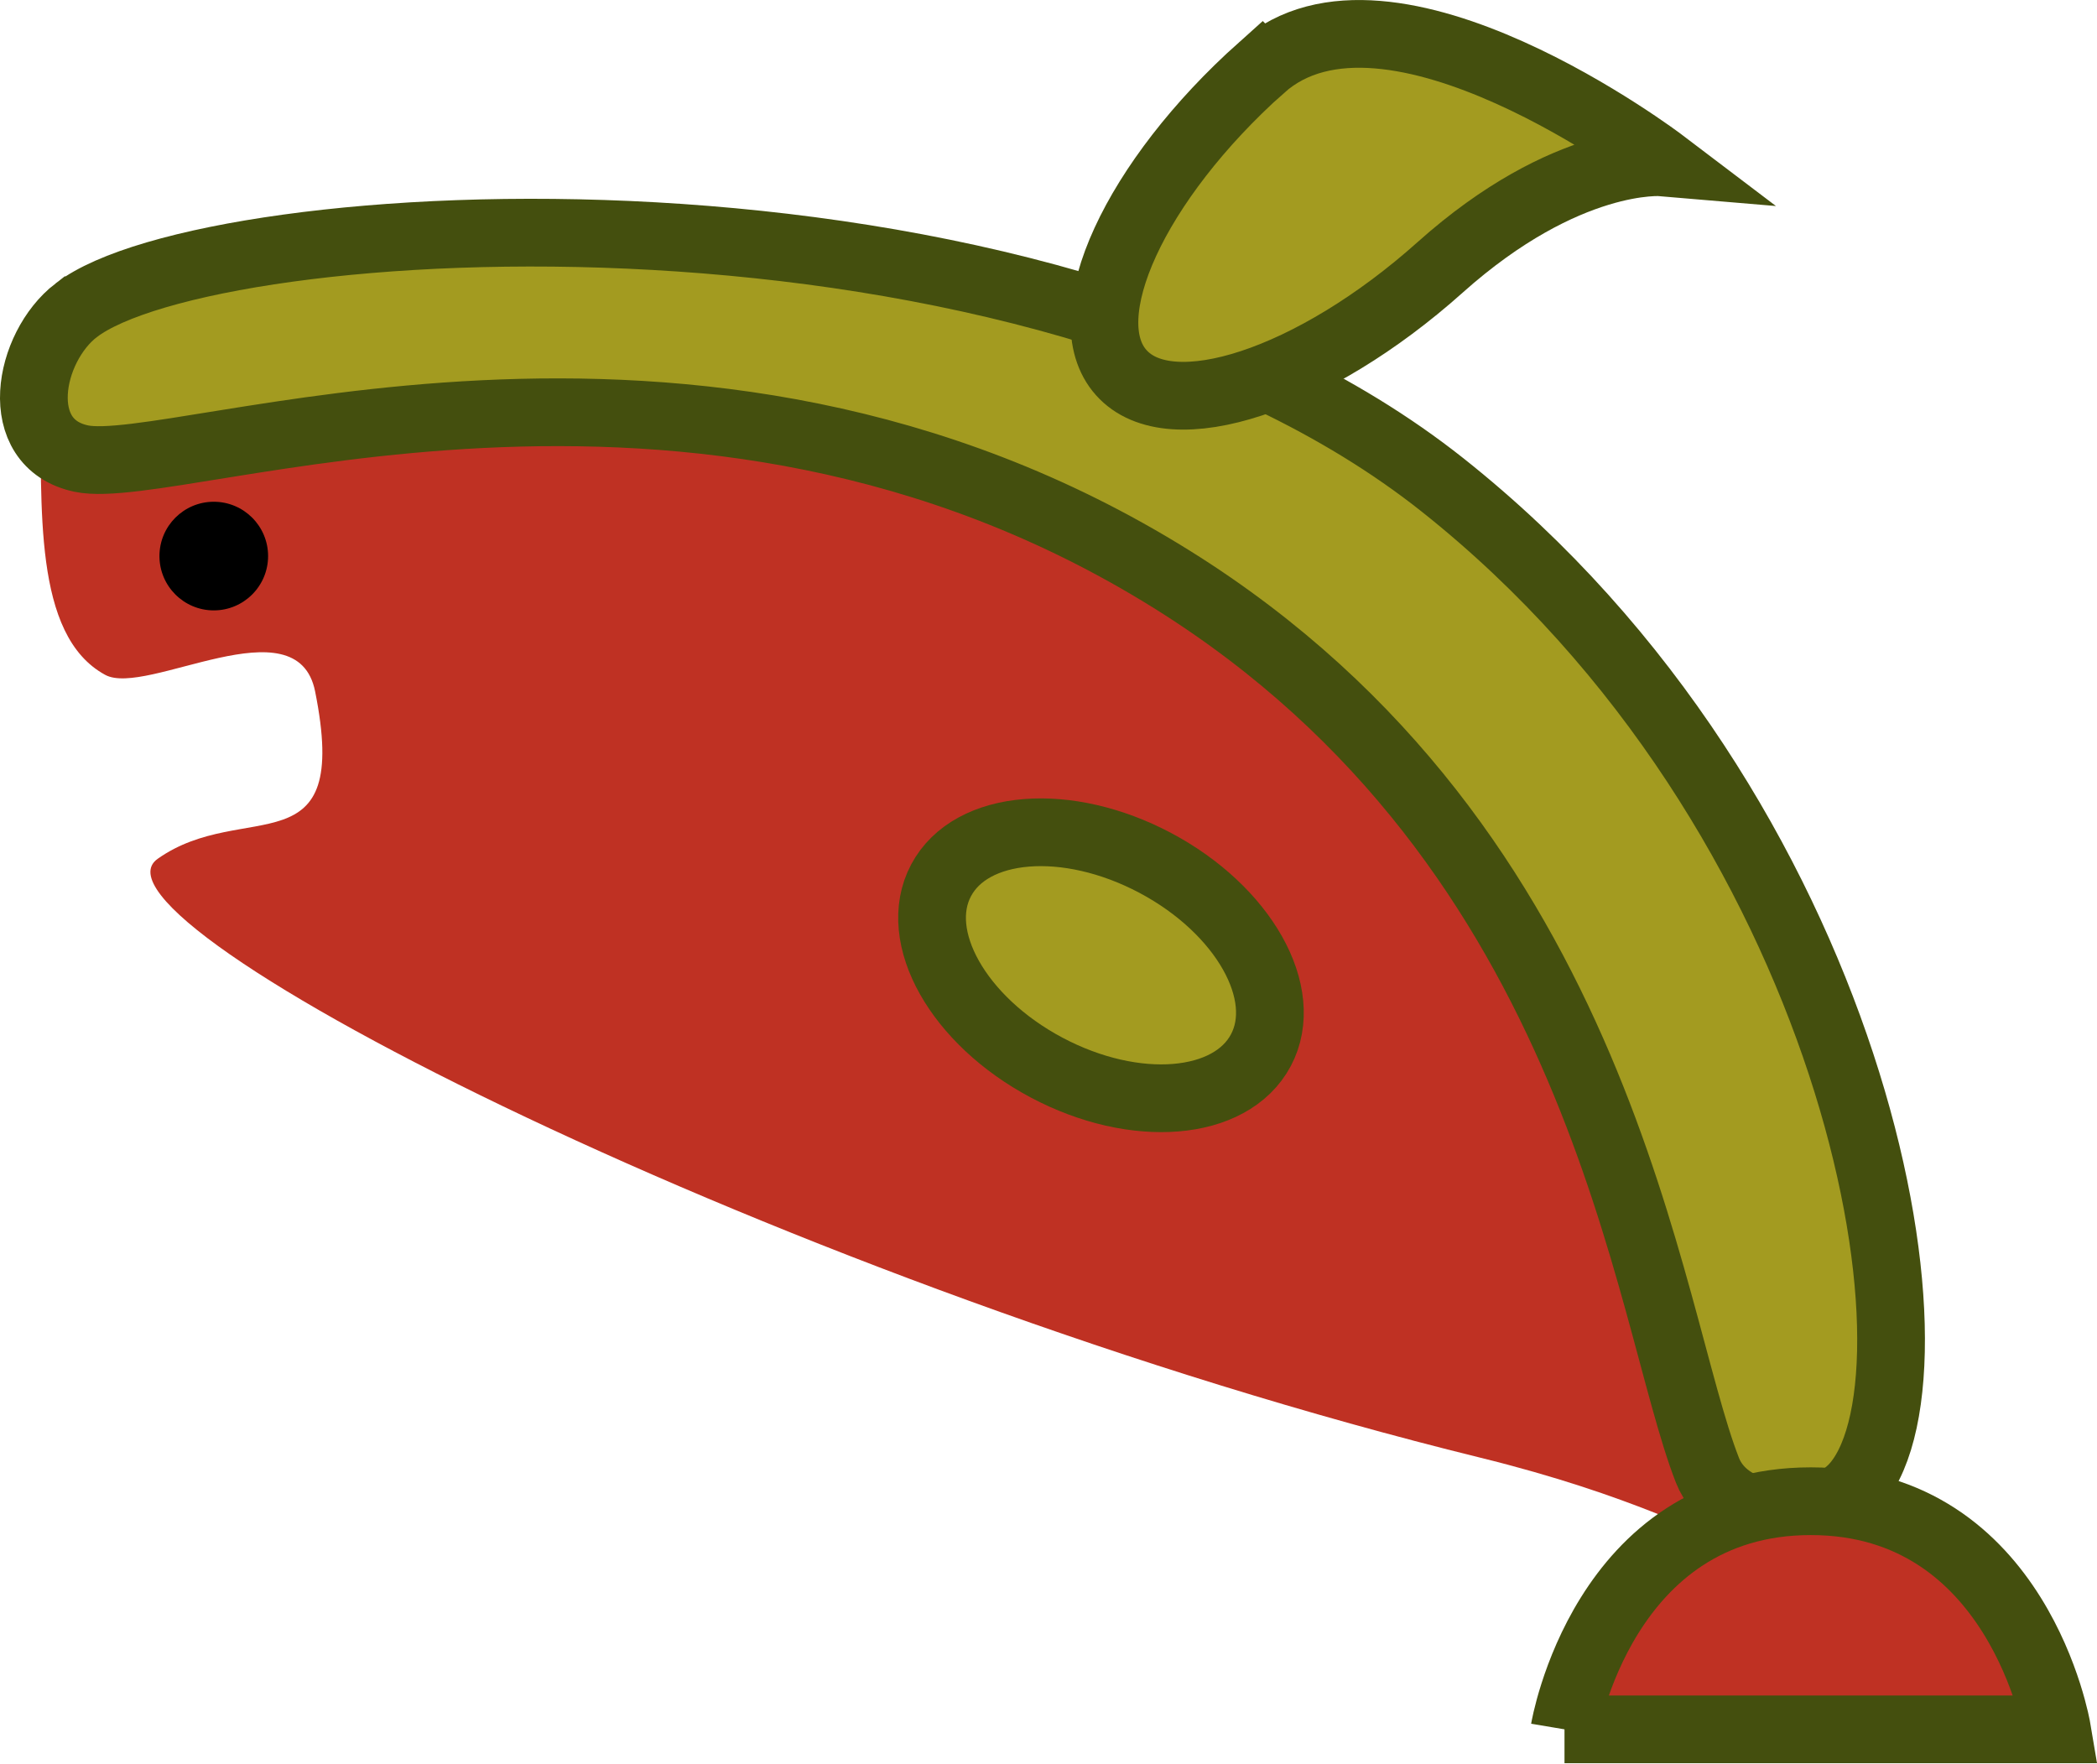
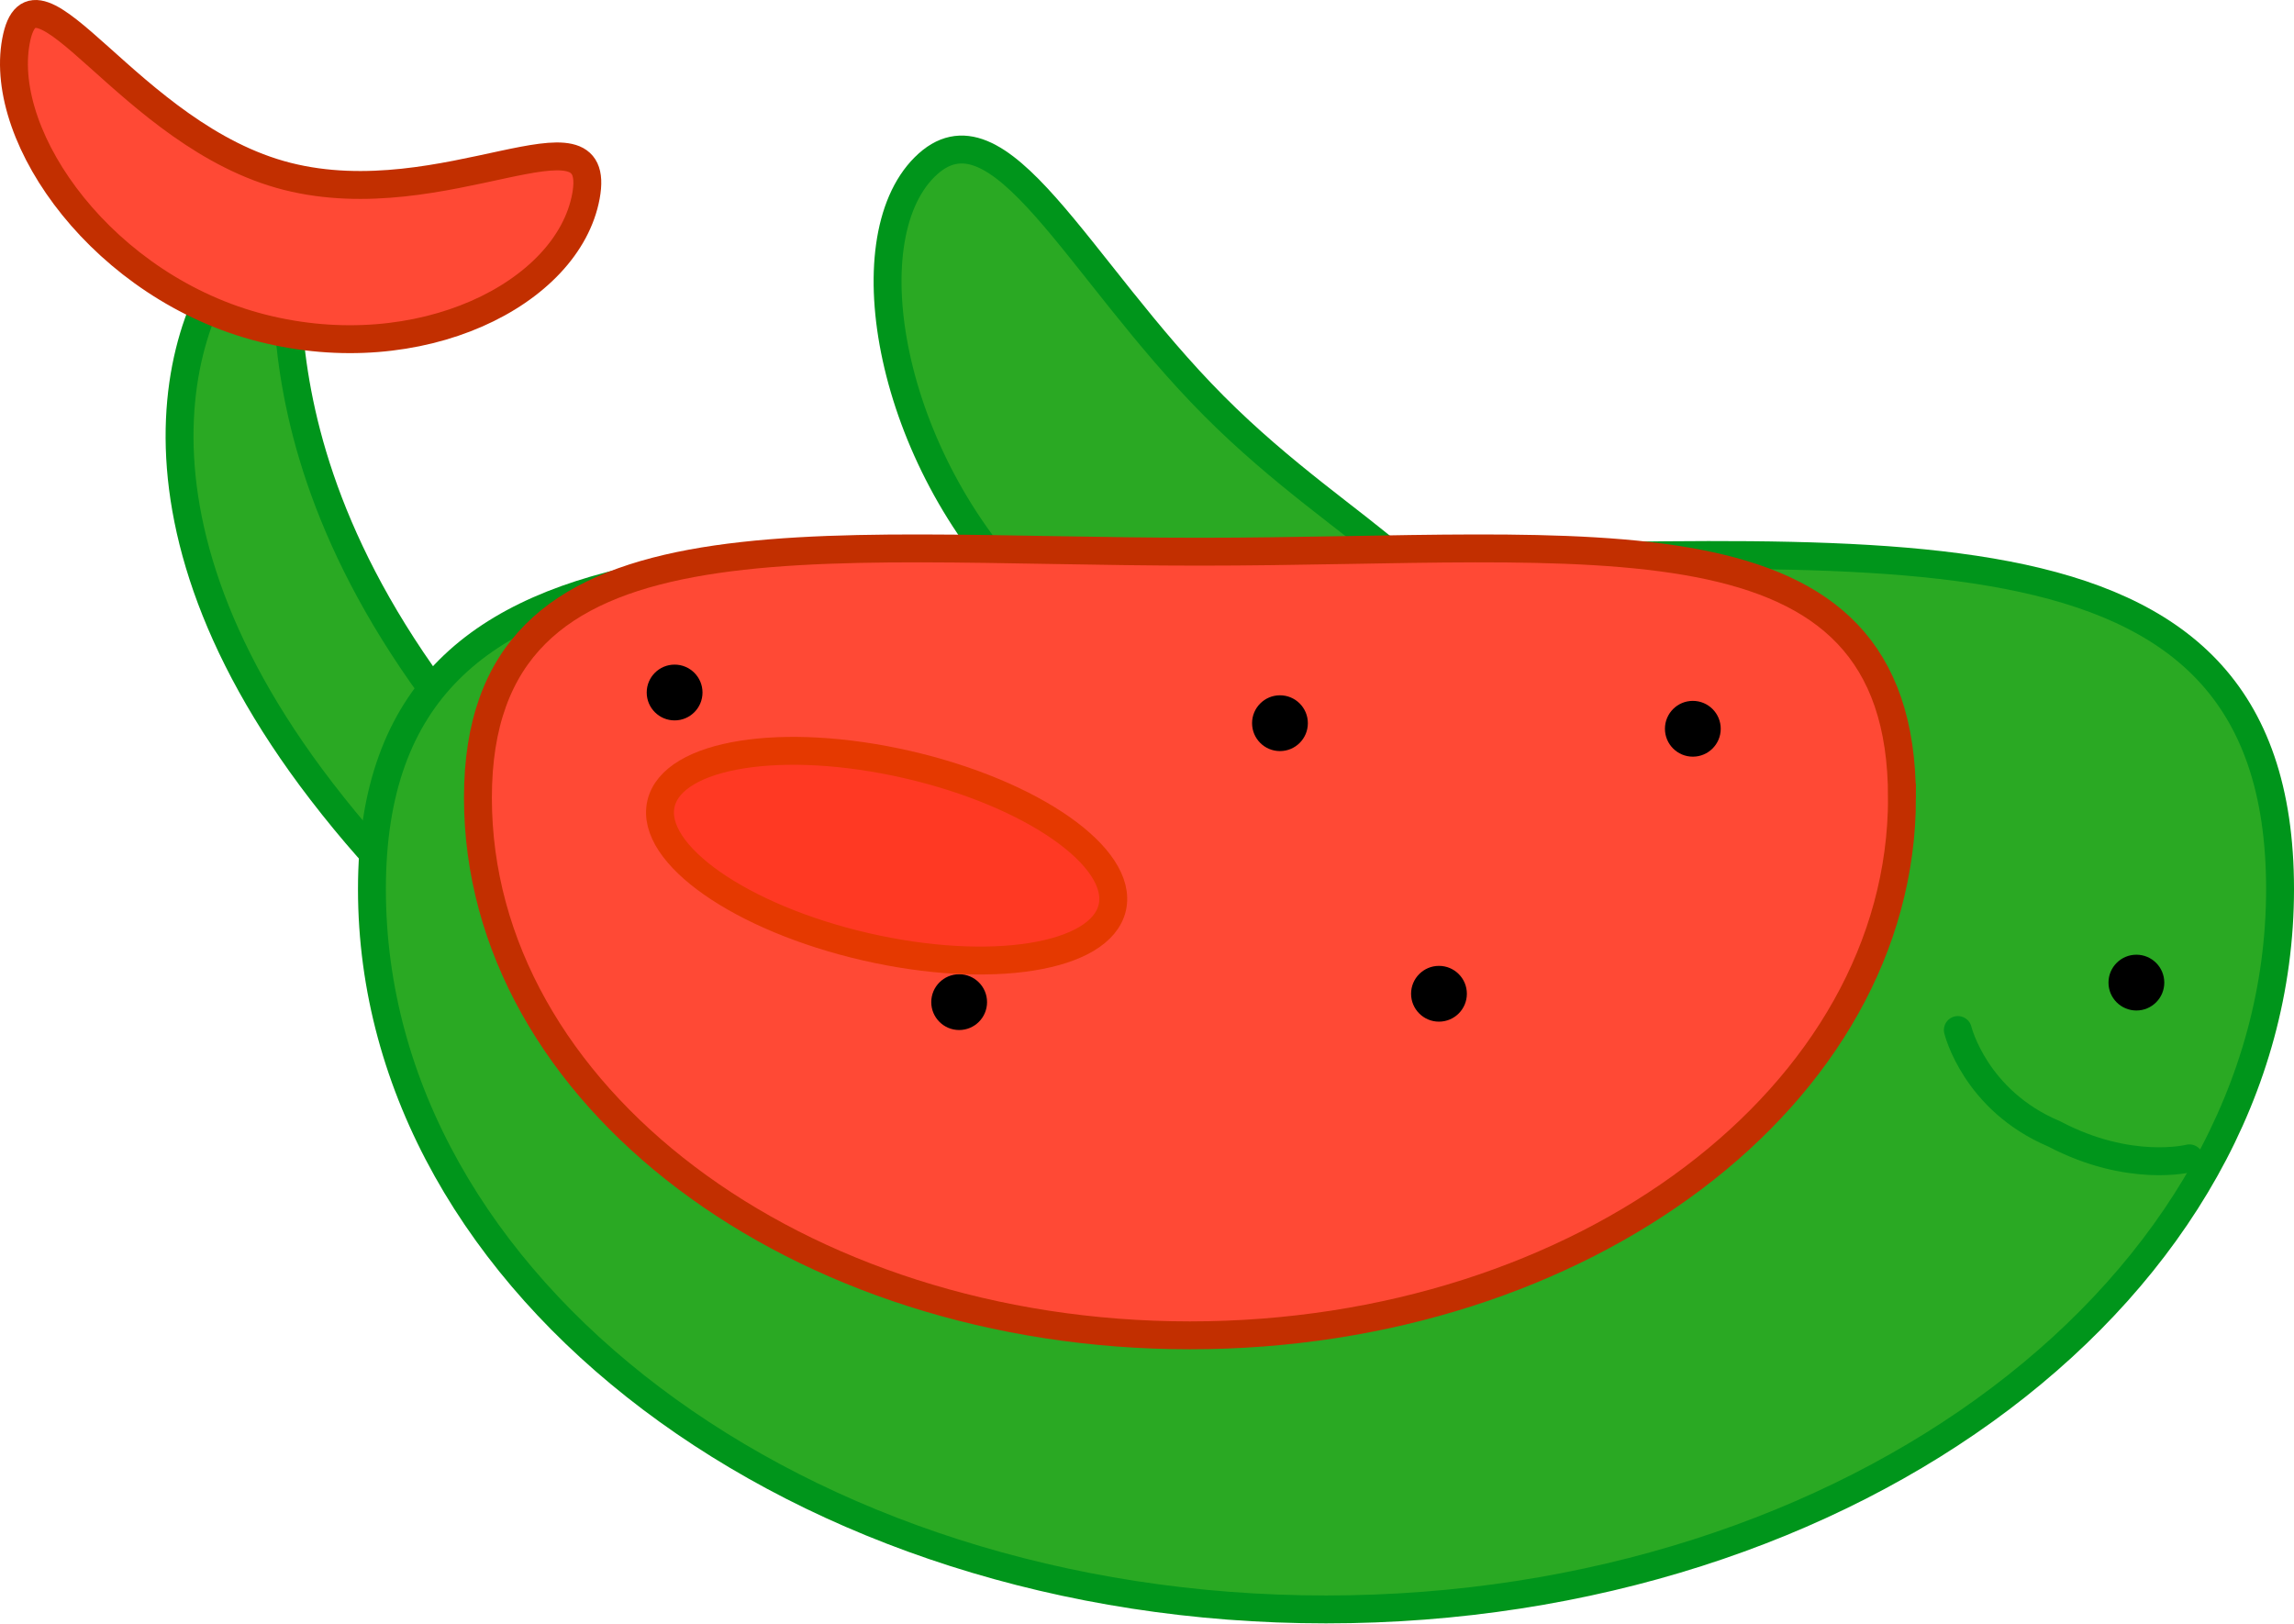
- <svg xmlns="http://www.w3.org/2000/svg" version="1.1" width="46.44" height="39.048" viewBox="0,0,46.44,39.048">
-   <g transform="translate(-218.6908,-154.7653)">
-     <g data-paper-data="{&quot;isPaintingLayer&quot;:true}" fill-rule="nonzero" stroke-linecap="butt" stroke-linejoin="miter" stroke-miterlimit="10" stroke-dasharray="" stroke-dashoffset="0" style="mix-blend-mode: normal">
-       <path d="M259.003,186.836c-1.506,3.83 -0.663,1.902 -7.541,0.208c-15.305,-3.769 -31.22,-11.888 -29.279,-13.26c1.918,-1.355 4.289,0.288 3.486,-3.708c-0.399,-1.984 -3.737,0.13 -4.648,-0.365c-1.618,-0.879 -1.39,-3.764 -1.443,-6.081c-0.034,-1.44 18.469,-4.489 27.843,1.151c9.374,5.64 13.703,16.666 11.583,22.055z" fill="#bf3123" stroke="none" stroke-width="0" />
-       <path d="M220.378,161.636c-1.065,0.821 -1.464,2.951 0.112,3.285c2.131,0.451 13.499,-3.968 24.153,2.676c9.577,5.972 10.504,16.261 11.86,19.727c0.479,1.224 2.515,1.26 3.303,0.307c2.143,-2.59 -0.008,-14.859 -9.168,-22.126c-9.16,-7.267 -27.314,-6.138 -30.259,-3.869z" fill="#a39b20" stroke="#444f0e" stroke-width="1.5" />
-       <path d="M246.614,178.023c-0.665,1.252 -2.789,1.424 -4.745,0.385c-1.956,-1.039 -3.002,-2.896 -2.337,-4.147c0.665,-1.252 2.789,-1.424 4.745,-0.385c1.956,1.039 3.002,2.896 2.337,4.147z" fill="#a39b20" stroke="#444f0e" stroke-width="1.5" />
-       <path d="M222.222,167.08c0,-0.664 0.539,-1.203 1.203,-1.203c0.664,0 1.203,0.539 1.203,1.203c0,0.664 -0.539,1.203 -1.203,1.203c-0.664,0 -1.203,-0.539 -1.203,-1.203z" fill="#000000" stroke="none" stroke-width="0" />
-       <path d="M246.627,156.263c-2.807,2.509 -4.197,5.533 -3.105,6.755c1.092,1.222 4.253,0.179 7.06,-2.33c2.807,-2.509 4.922,-2.328 4.922,-2.328c0,0 -6.07,-4.605 -8.876,-2.096z" fill="#a39b20" stroke="#444f0e" stroke-width="1.5" />
-       <path d="M253.338,193.063h10.907c0,0 -0.847,-5.052 -5.453,-5.052c-4.606,0 -5.453,5.052 -5.453,5.052z" fill="#bf3123" stroke="#444f0e" stroke-width="1.5" />
+ <svg xmlns="http://www.w3.org/2000/svg" version="1.1" width="205.581" height="145.496" viewBox="0,0,205.581,145.496">
+   <g transform="translate(-137.9187,-103.6128)">
+     <g data-paper-data="{&quot;isPaintingLayer&quot;:true}" fill-rule="nonzero" stroke-linejoin="miter" stroke-miterlimit="10" stroke-dasharray="" stroke-dashoffset="0" style="mix-blend-mode: normal">
+       <path d="M229.902,157.023c-12.271,-12.331 -15.777,-31.816 -9.122,-38.438c6.655,-6.623 13.646,9.067 25.917,21.398c12.271,12.331 25.177,16.635 18.522,23.258c-6.655,6.623 -23.046,6.114 -35.317,-6.218z" data-paper-data="{&quot;index&quot;:null}" fill="#2aa923" stroke="#00951b" stroke-width="2.5" stroke-linecap="butt" />
+       <path d="M176.609,165.315c19.297,26.56 43.308,21.97 37.041,26.792c-6.267,4.823 -24.766,11.216 -46.907,-17.558c-20.289,-26.366 -11.752,-45.705 -5.485,-50.527c6.267,-4.823 -4.729,13.656 15.351,41.293z" fill="#2aa923" stroke="#00951b" stroke-width="2.5" stroke-linecap="butt" />
+       <path d="M342.25,183.303c0,35.653 -38.28,64.555 -85.5,64.555c-47.22,0 -85.5,-28.902 -85.5,-64.555c0,-35.653 39.427,-29.552 86.648,-29.552c47.22,0 84.352,-6.101 84.352,29.552z" fill="#2aa923" stroke="#00951b" stroke-width="2.5" stroke-linecap="butt" />
+       <path d="M308.369,175.114c0,26.608 -28.569,48.178 -63.81,48.178c-35.241,0 -63.81,-21.57 -63.81,-48.178c0,-26.608 29.425,-22.055 64.666,-22.055c35.241,0 62.953,-4.553 62.953,22.055z" fill="#ff4935" stroke="#c22f00" stroke-width="2.5" stroke-linecap="butt" />
+       <path d="M195.875,165.679c0,-1.381 1.119,-2.5 2.5,-2.5c1.381,0 2.5,1.119 2.5,2.5c0,1.381 -1.119,2.5 -2.5,2.5c-1.381,0 -2.5,-1.119 -2.5,-2.5z" fill="#000000" stroke="none" stroke-width="0.5" stroke-linecap="butt" />
+       <path d="M221.375,193.429c0,-1.381 1.119,-2.5 2.5,-2.5c1.381,0 2.5,1.119 2.5,2.5c0,1.381 -1.119,2.5 -2.5,2.5c-1.381,0 -2.5,-1.119 -2.5,-2.5z" fill="#000000" stroke="none" stroke-width="0.5" stroke-linecap="butt" />
+       <path d="M250.125,168.429c0,-1.381 1.119,-2.5 2.5,-2.5c1.381,0 2.5,1.119 2.5,2.5c0,1.381 -1.119,2.5 -2.5,2.5c-1.381,0 -2.5,-1.119 -2.5,-2.5z" fill="#000000" stroke="none" stroke-width="0.5" stroke-linecap="butt" />
+       <path d="M264.375,192.679c0,-1.381 1.119,-2.5 2.5,-2.5c1.381,0 2.5,1.119 2.5,2.5c0,1.381 -1.119,2.5 -2.5,2.5c-1.381,0 -2.5,-1.119 -2.5,-2.5z" fill="#000000" stroke="none" stroke-width="0.5" stroke-linecap="butt" />
+       <path d="M287.125,168.929c0,-1.381 1.119,-2.5 2.5,-2.5c1.381,0 2.5,1.119 2.5,2.5c0,1.381 -1.119,2.5 -2.5,2.5c-1.381,0 -2.5,-1.119 -2.5,-2.5z" fill="#000000" stroke="none" stroke-width="0.5" stroke-linecap="butt" />
+       <path d="M326.875,191.679c0,-1.381 1.119,-2.5 2.5,-2.5c1.381,0 2.5,1.119 2.5,2.5c0,1.381 -1.119,2.5 -2.5,2.5c-1.381,0 -2.5,-1.119 -2.5,-2.5z" fill="#000000" stroke="none" stroke-width="0.5" stroke-linecap="butt" />
+       <path d="M313.375,195.929c0,0 1.524,6.308 8.633,9.309c6.774,3.565 12.117,2.191 12.117,2.191" fill="none" stroke="#00951b" stroke-width="2.5" stroke-linecap="round" />
+       <path d="M237.597,184.957c-1.037,4.508 -10.931,6.079 -22.1,3.509c-11.168,-2.57 -19.381,-8.307 -18.344,-12.815c1.037,-4.508 10.931,-6.079 22.1,-3.509c11.168,2.57 19.381,8.307 18.344,12.815z" fill="#ff3923" stroke="#e53900" stroke-width="2.5" stroke-linecap="butt" />
+       <path d="M190.428,121.201c-1.616,8.752 -14.854,15.404 -29.006,11.823c-14.153,-3.582 -23.691,-16.964 -22.075,-25.716c1.616,-8.752 10.159,8.529 24.312,12.111c14.153,3.582 28.385,-6.969 26.769,1.782z" fill="#ff4935" stroke="#c22f00" stroke-width="2.5" stroke-linecap="butt" />
    </g>
  </g>
</svg>
